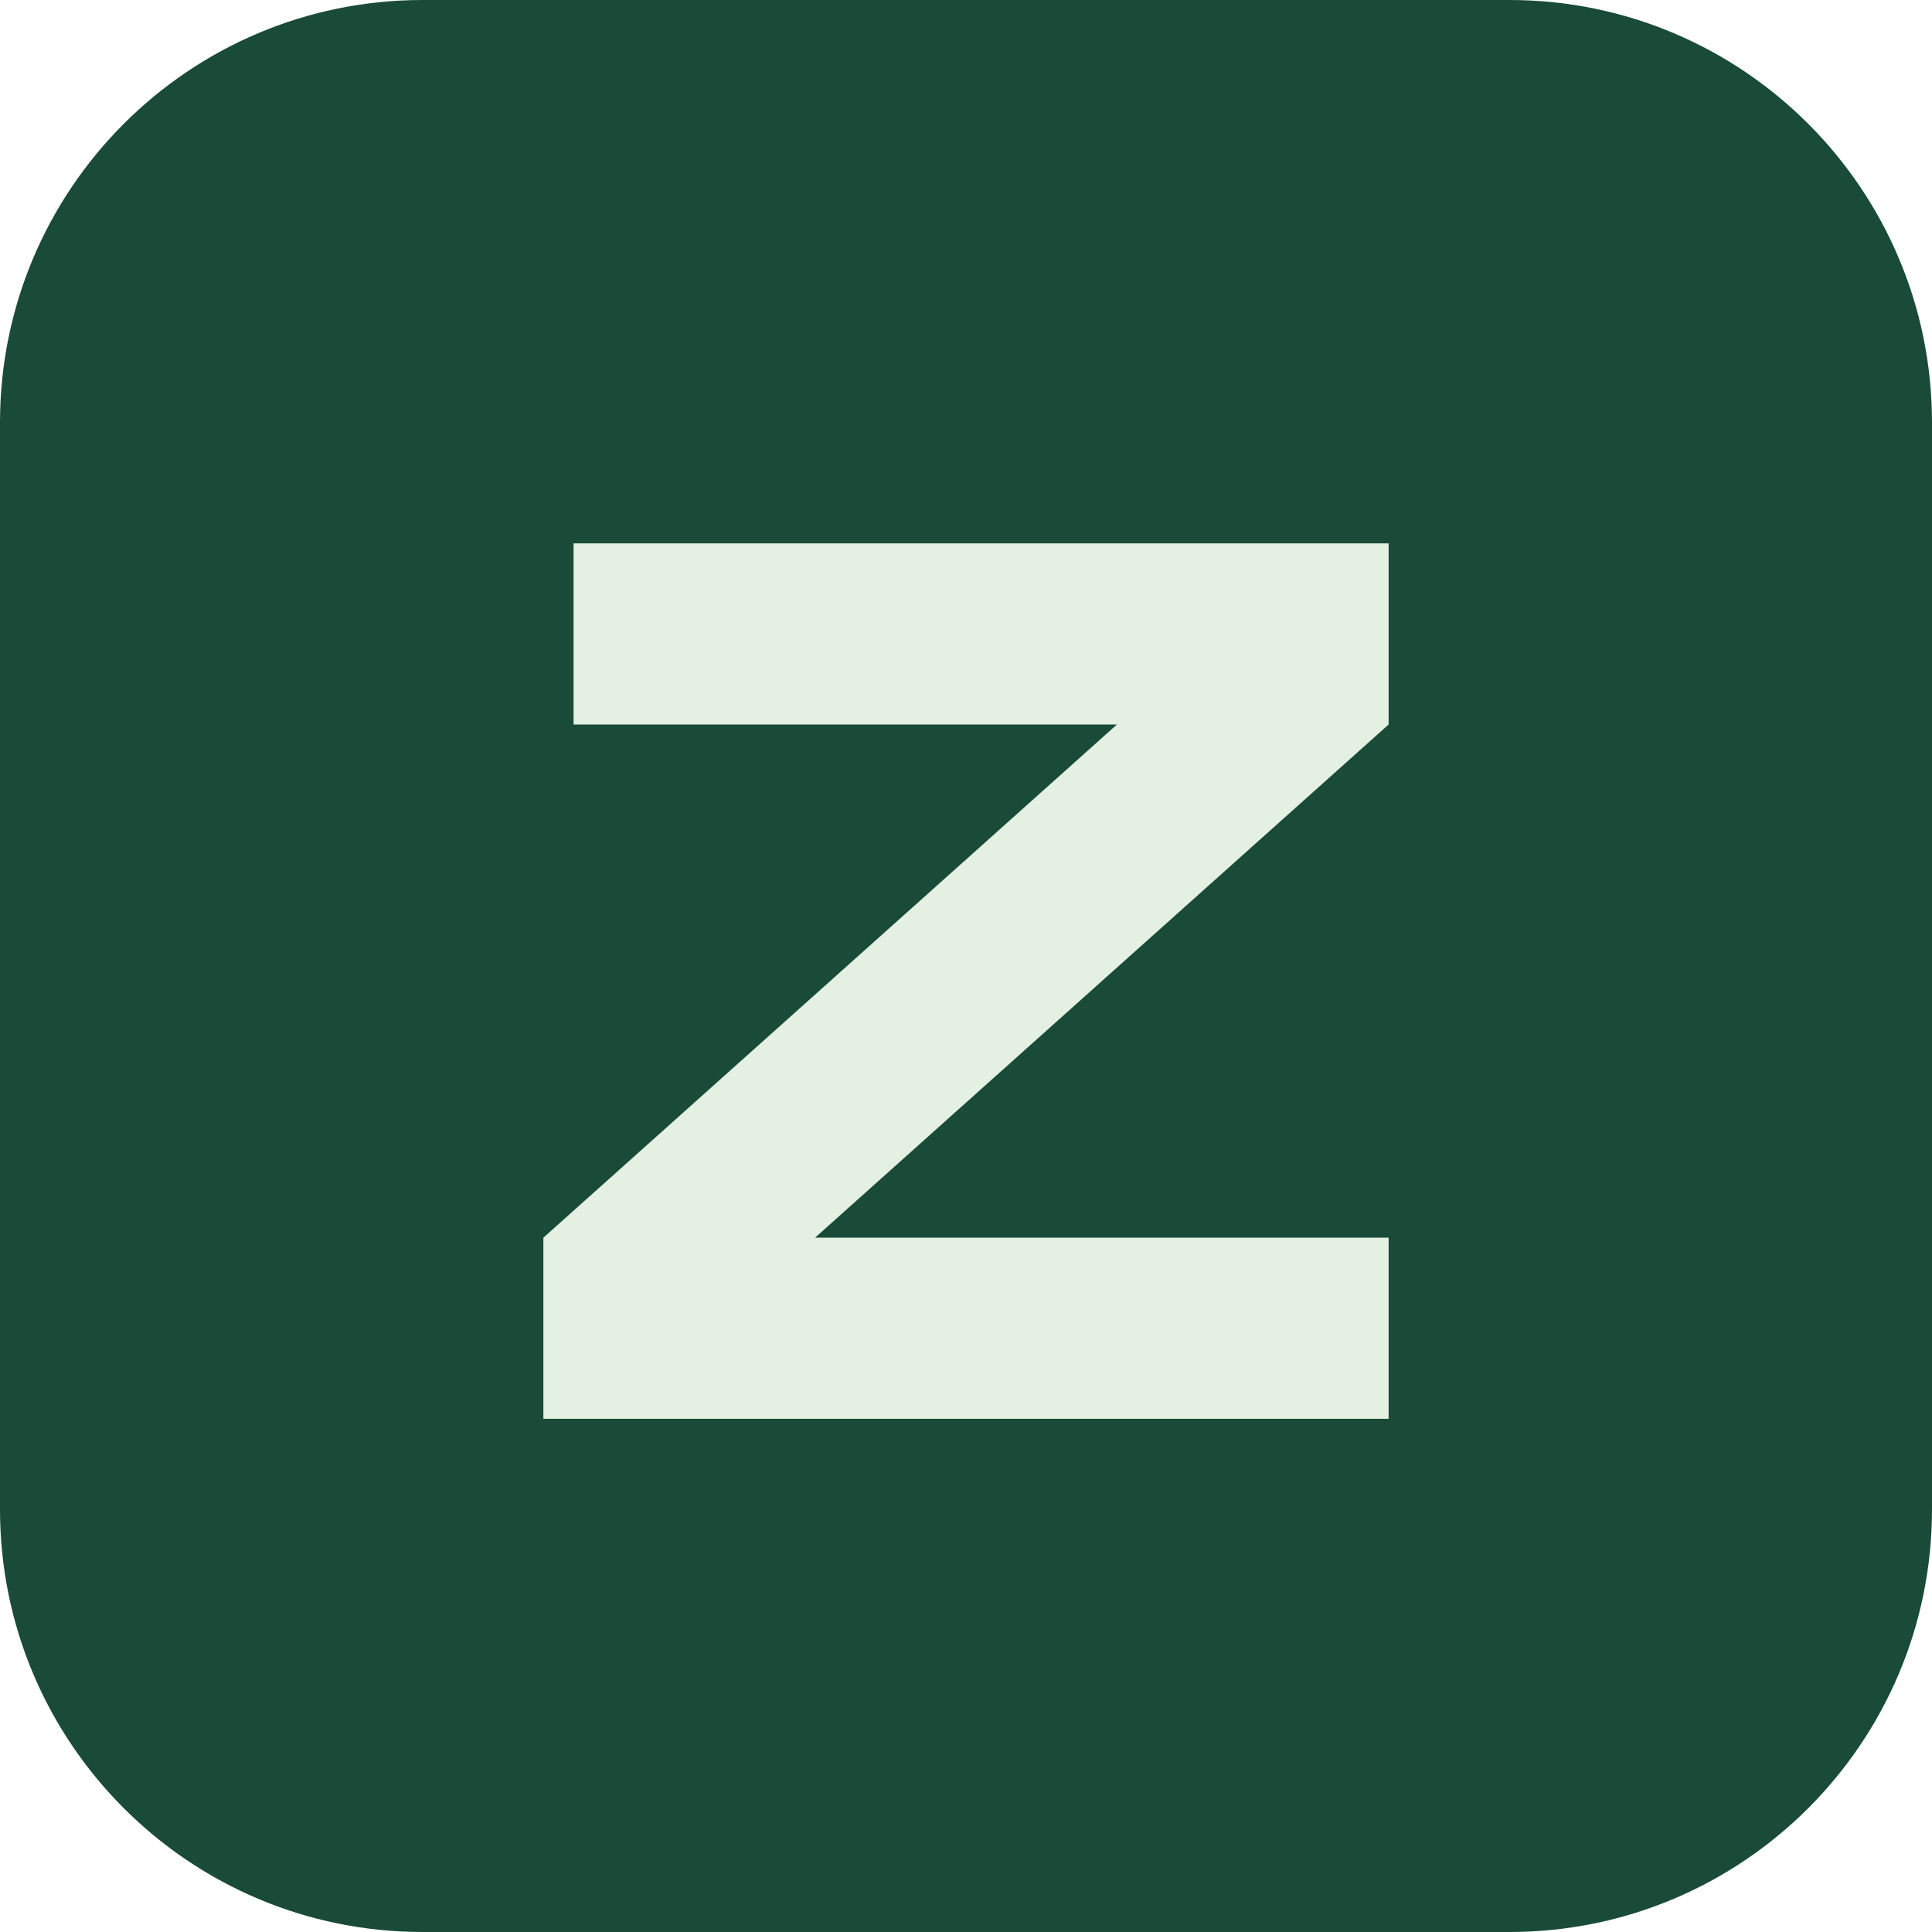
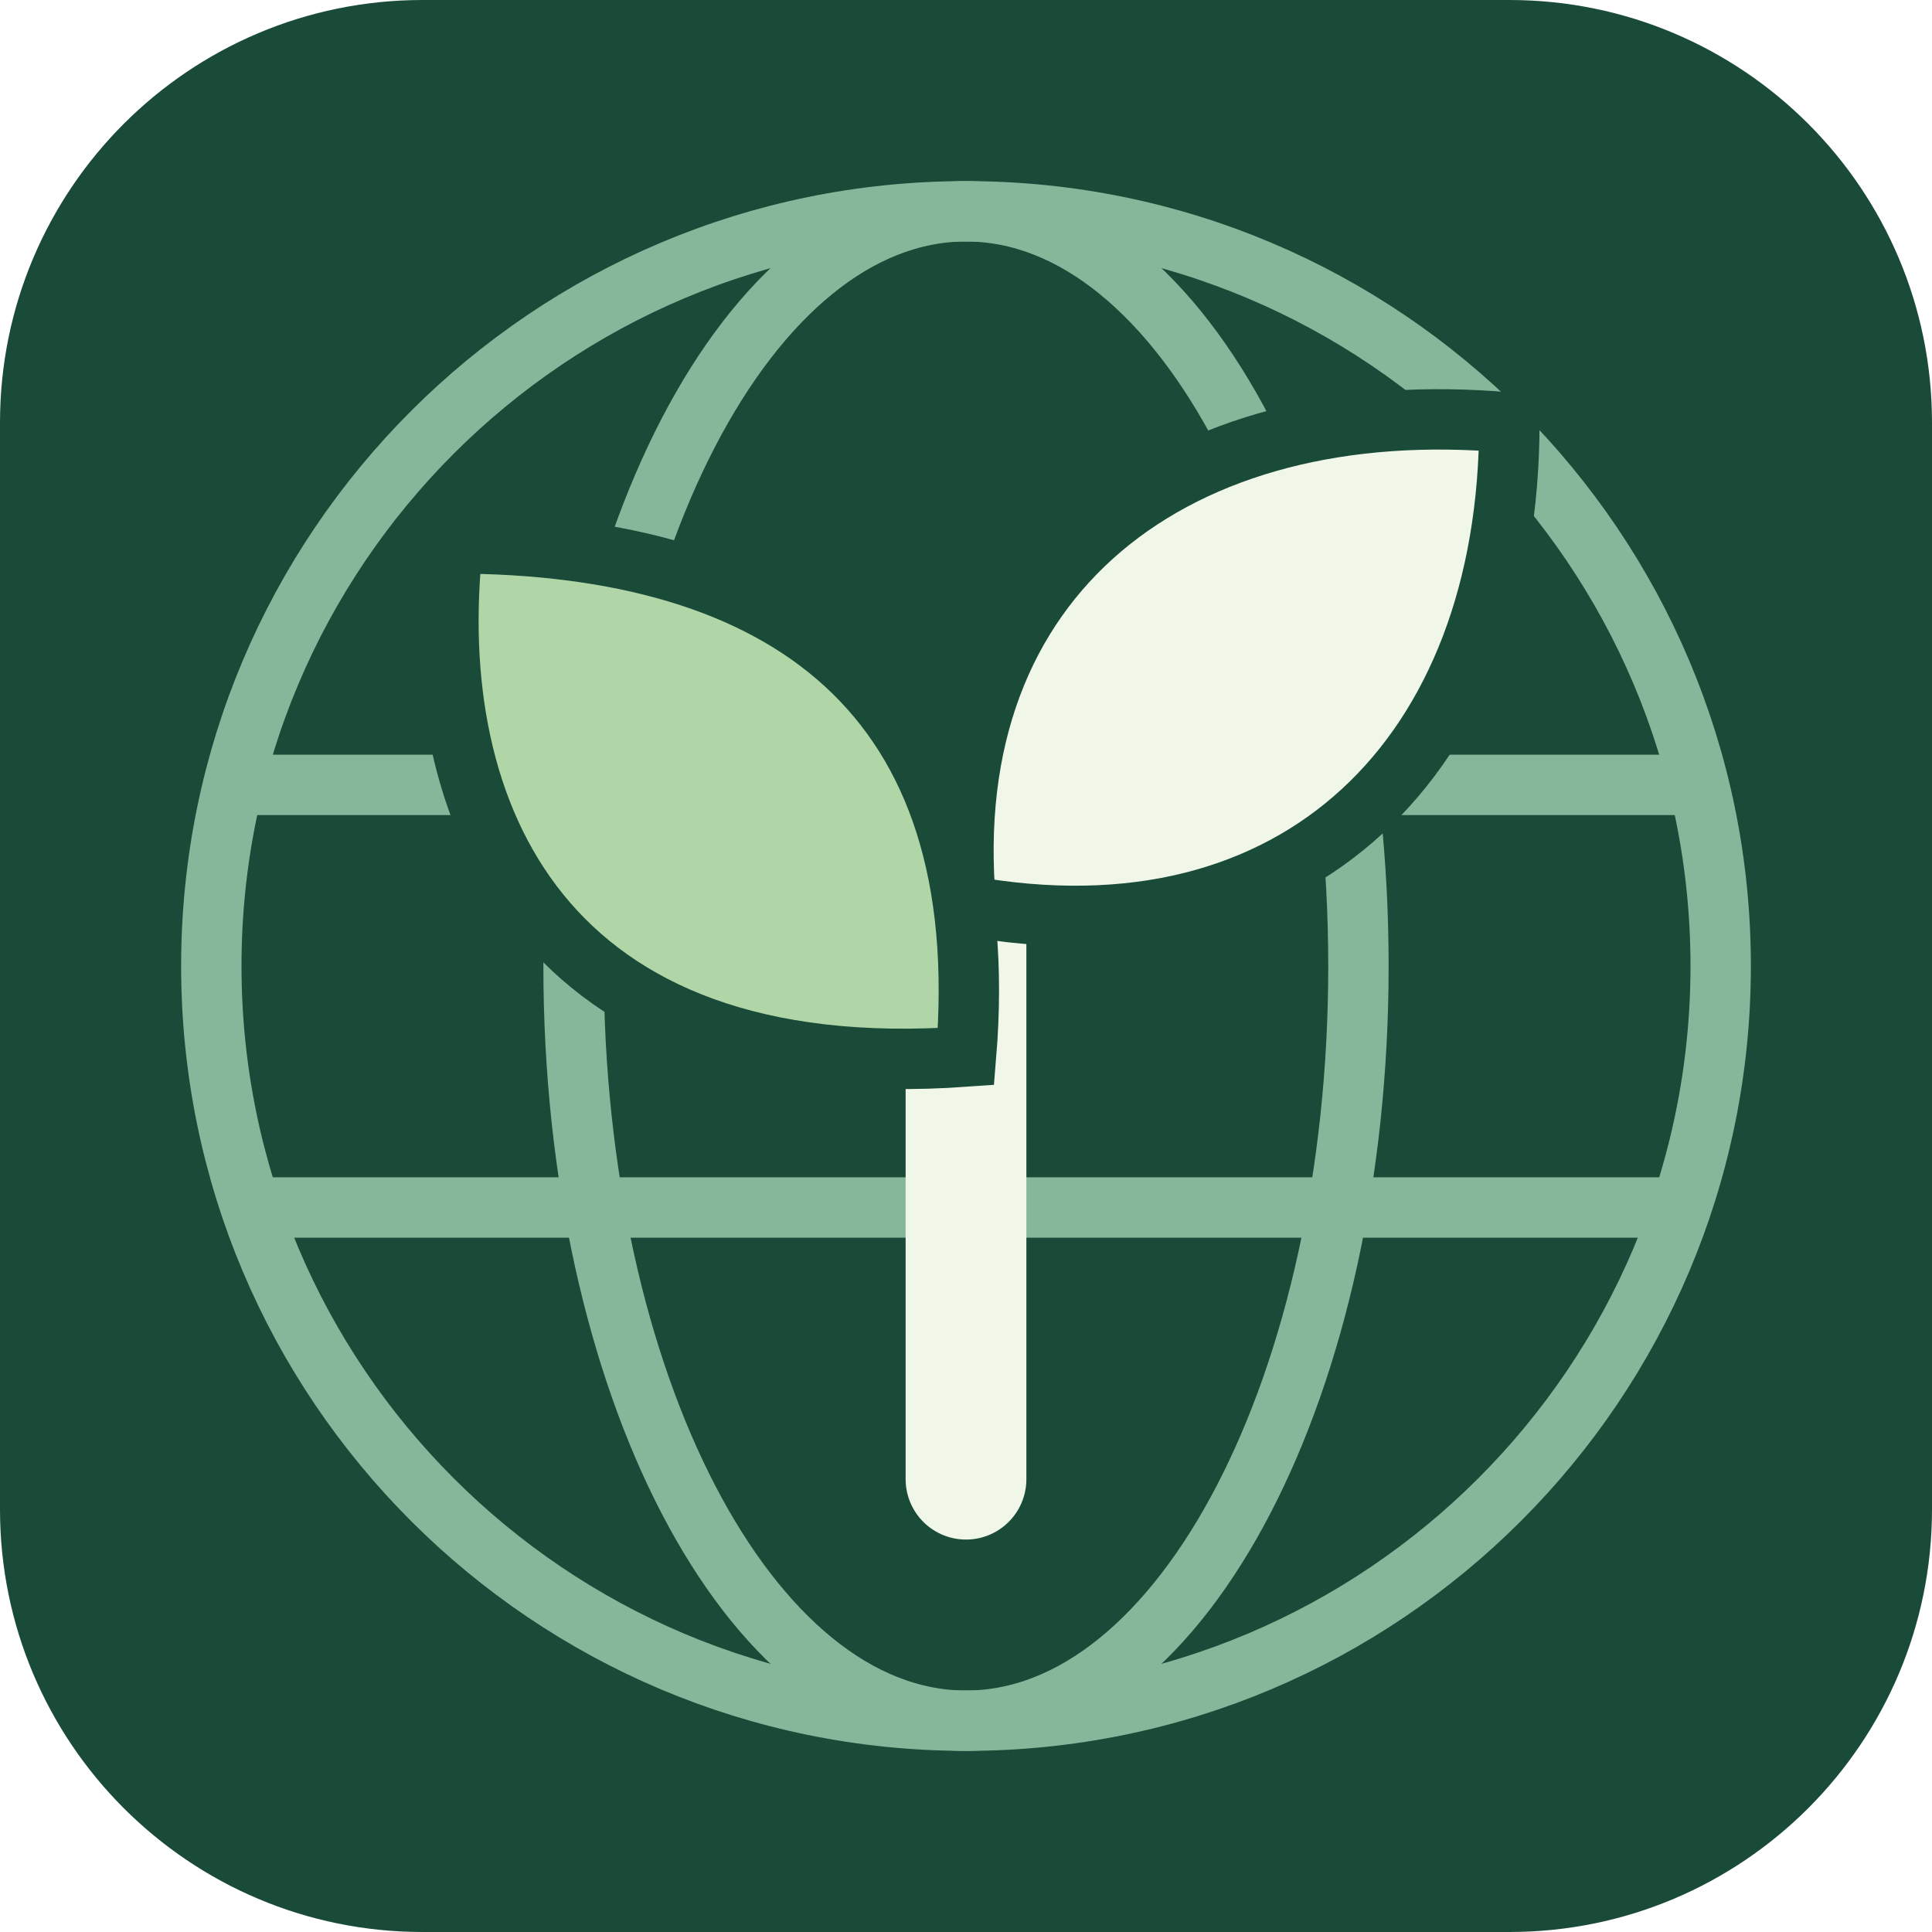
- <svg xmlns="http://www.w3.org/2000/svg" width="64" height="64" viewBox="0 0 64 64">
+ <svg xmlns="http://www.w3.org/2000/svg" viewBox="0 0 64 64">
  <rect width="64" height="64" rx="14" fill="#194b38" />
-   <path d="M19 18H46V24L27 41H46V47H18V41L37 24H19Z" fill="#e4f0e2" />
+   <g fill="none" stroke="#87b79b" stroke-width="2">
+     <circle cx="32" cy="32" r="25" />
+     <ellipse cx="32" cy="32" rx="13" ry="25" />
+     <path d="M8 26H56M8 40H56" />
+   </g>
+   <path d="M32 49V30" fill="none" stroke="#f0f7e9" stroke-width="4" stroke-linecap="round" />
+   <path d="M32 35C18 36 14 27 15 18C26 18 33 23 32 35Z" fill="#b0d6a8" stroke="#194b38" stroke-width="2" />
+   <path d="M32 30C31 19 39 13 50 14C50 25 43 32 32 30Z" fill="#f0f7e9" stroke="#194b38" stroke-width="2" />
</svg>
